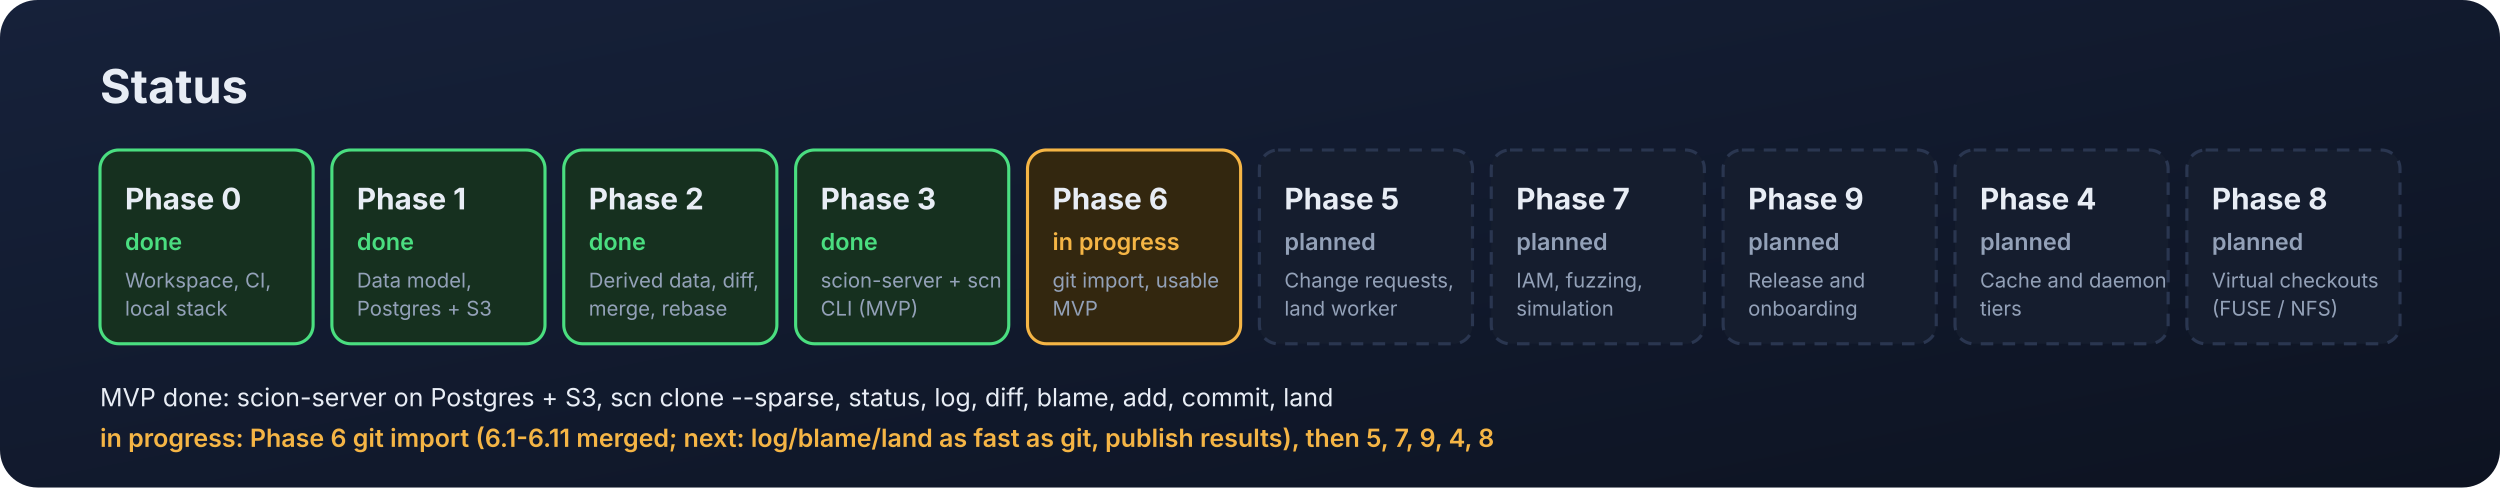
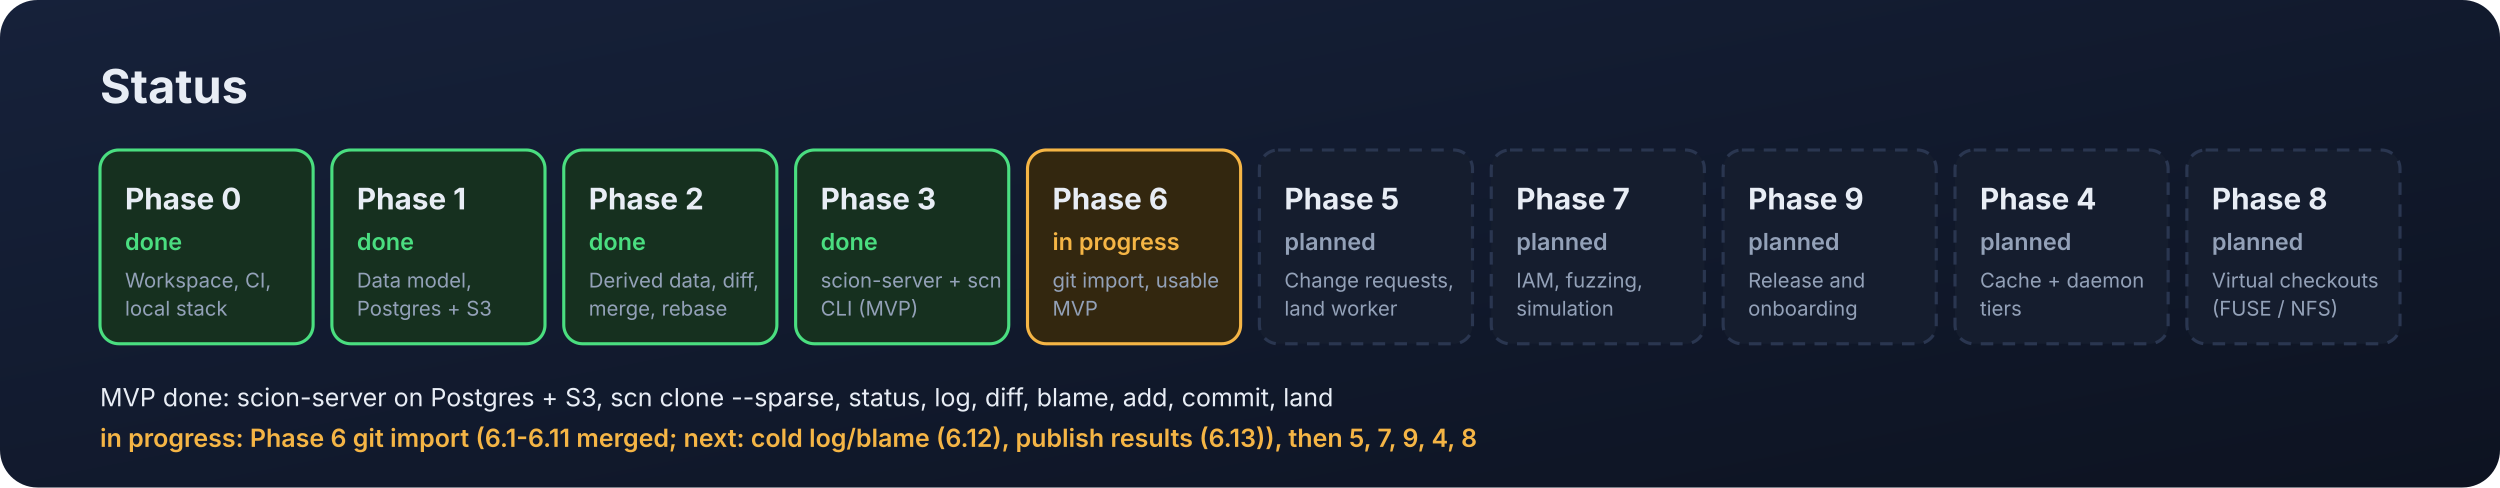
<svg xmlns="http://www.w3.org/2000/svg" width="1600" height="312" viewBox="0 0 1600 312" role="img" aria-label="Scion roadmap status by phase">
  <defs>
    <marker id="a-teal" viewBox="0 0 10 10" refX="9" refY="5" markerWidth="7" markerHeight="7" orient="auto-start-reverse">
      <path d="M0,0 L10,5 L0,10 z" fill="#2dd4bf" />
    </marker>
    <marker id="a-amber" viewBox="0 0 10 10" refX="9" refY="5" markerWidth="7" markerHeight="7" orient="auto-start-reverse">
      <path d="M0,0 L10,5 L0,10 z" fill="#f5b545" />
    </marker>
    <marker id="a-violet" viewBox="0 0 10 10" refX="9" refY="5" markerWidth="7" markerHeight="7" orient="auto-start-reverse">
      <path d="M0,0 L10,5 L0,10 z" fill="#a78bfa" />
    </marker>
    <marker id="a-muted" viewBox="0 0 10 10" refX="9" refY="5" markerWidth="7" markerHeight="7" orient="auto-start-reverse">
      <path d="M0,0 L10,5 L0,10 z" fill="#93a1b8" />
    </marker>
    <linearGradient id="glow" x1="0" y1="0" x2="1" y2="1">
      <stop offset="0" stop-color="#16213a" />
      <stop offset="1" stop-color="#0d1321" />
    </linearGradient>
  </defs>
  <rect x="0" y="0" width="1600" height="312" rx="24" fill="url(#glow)" />
  <text x="64" y="66" font-family="Inter, 'Segoe UI', -apple-system, BlinkMacSystemFont, Helvetica, Arial, sans-serif" font-size="30" fill="#e8edf5" font-weight="700" text-anchor="start">Status</text>
  <rect x="64.0" y="96" width="136.4" height="124" rx="12" fill="#16301f" stroke="#4ade80" stroke-width="2" />
  <text x="80.0" y="134" font-family="Inter, 'Segoe UI', -apple-system, BlinkMacSystemFont, Helvetica, Arial, sans-serif" font-size="19" fill="#e8edf5" font-weight="700" text-anchor="start">Phase 0</text>
  <text x="80.0" y="160" font-family="Inter, 'Segoe UI', -apple-system, BlinkMacSystemFont, Helvetica, Arial, sans-serif" font-size="15" fill="#4ade80" font-weight="600" text-anchor="start">done</text>
  <text x="80.0" y="184" font-family="Inter, 'Segoe UI', -apple-system, BlinkMacSystemFont, Helvetica, Arial, sans-serif" font-size="13" fill="#93a1b8" font-weight="400" text-anchor="start">Workspace, CI,</text>
  <text x="80.0" y="202" font-family="Inter, 'Segoe UI', -apple-system, BlinkMacSystemFont, Helvetica, Arial, sans-serif" font-size="13" fill="#93a1b8" font-weight="400" text-anchor="start">local stack</text>
  <rect x="212.4" y="96" width="136.4" height="124" rx="12" fill="#16301f" stroke="#4ade80" stroke-width="2" />
  <text x="228.4" y="134" font-family="Inter, 'Segoe UI', -apple-system, BlinkMacSystemFont, Helvetica, Arial, sans-serif" font-size="19" fill="#e8edf5" font-weight="700" text-anchor="start">Phase 1</text>
  <text x="228.4" y="160" font-family="Inter, 'Segoe UI', -apple-system, BlinkMacSystemFont, Helvetica, Arial, sans-serif" font-size="15" fill="#4ade80" font-weight="600" text-anchor="start">done</text>
  <text x="228.4" y="184" font-family="Inter, 'Segoe UI', -apple-system, BlinkMacSystemFont, Helvetica, Arial, sans-serif" font-size="13" fill="#93a1b8" font-weight="400" text-anchor="start">Data model,</text>
  <text x="228.4" y="202" font-family="Inter, 'Segoe UI', -apple-system, BlinkMacSystemFont, Helvetica, Arial, sans-serif" font-size="13" fill="#93a1b8" font-weight="400" text-anchor="start">Postgres + S3</text>
  <rect x="360.8" y="96" width="136.4" height="124" rx="12" fill="#16301f" stroke="#4ade80" stroke-width="2" />
  <text x="376.8" y="134" font-family="Inter, 'Segoe UI', -apple-system, BlinkMacSystemFont, Helvetica, Arial, sans-serif" font-size="19" fill="#e8edf5" font-weight="700" text-anchor="start">Phase 2</text>
  <text x="376.8" y="160" font-family="Inter, 'Segoe UI', -apple-system, BlinkMacSystemFont, Helvetica, Arial, sans-serif" font-size="15" fill="#4ade80" font-weight="600" text-anchor="start">done</text>
  <text x="376.8" y="184" font-family="Inter, 'Segoe UI', -apple-system, BlinkMacSystemFont, Helvetica, Arial, sans-serif" font-size="13" fill="#93a1b8" font-weight="400" text-anchor="start">Derived data, diff,</text>
  <text x="376.8" y="202" font-family="Inter, 'Segoe UI', -apple-system, BlinkMacSystemFont, Helvetica, Arial, sans-serif" font-size="13" fill="#93a1b8" font-weight="400" text-anchor="start">merge, rebase</text>
  <rect x="509.2" y="96" width="136.4" height="124" rx="12" fill="#16301f" stroke="#4ade80" stroke-width="2" />
  <text x="525.2" y="134" font-family="Inter, 'Segoe UI', -apple-system, BlinkMacSystemFont, Helvetica, Arial, sans-serif" font-size="19" fill="#e8edf5" font-weight="700" text-anchor="start">Phase 3</text>
  <text x="525.2" y="160" font-family="Inter, 'Segoe UI', -apple-system, BlinkMacSystemFont, Helvetica, Arial, sans-serif" font-size="15" fill="#4ade80" font-weight="600" text-anchor="start">done</text>
  <text x="525.2" y="184" font-family="Inter, 'Segoe UI', -apple-system, BlinkMacSystemFont, Helvetica, Arial, sans-serif" font-size="13" fill="#93a1b8" font-weight="400" text-anchor="start">scion-server + scn</text>
  <text x="525.2" y="202" font-family="Inter, 'Segoe UI', -apple-system, BlinkMacSystemFont, Helvetica, Arial, sans-serif" font-size="13" fill="#93a1b8" font-weight="400" text-anchor="start">CLI (MVP)</text>
  <rect x="657.6" y="96" width="136.4" height="124" rx="12" fill="#33270f" stroke="#f5b545" stroke-width="2" />
  <text x="673.6" y="134" font-family="Inter, 'Segoe UI', -apple-system, BlinkMacSystemFont, Helvetica, Arial, sans-serif" font-size="19" fill="#e8edf5" font-weight="700" text-anchor="start">Phase 6</text>
  <text x="673.6" y="160" font-family="Inter, 'Segoe UI', -apple-system, BlinkMacSystemFont, Helvetica, Arial, sans-serif" font-size="15" fill="#f5b545" font-weight="600" text-anchor="start">in progress</text>
  <text x="673.6" y="184" font-family="Inter, 'Segoe UI', -apple-system, BlinkMacSystemFont, Helvetica, Arial, sans-serif" font-size="13" fill="#93a1b8" font-weight="400" text-anchor="start">git import, usable</text>
  <text x="673.6" y="202" font-family="Inter, 'Segoe UI', -apple-system, BlinkMacSystemFont, Helvetica, Arial, sans-serif" font-size="13" fill="#93a1b8" font-weight="400" text-anchor="start">MVP</text>
  <rect x="806.0" y="96" width="136.4" height="124" rx="12" fill="#151d2e" stroke="#2a3650" stroke-width="2" stroke-dasharray="8 6" />
  <text x="822.0" y="134" font-family="Inter, 'Segoe UI', -apple-system, BlinkMacSystemFont, Helvetica, Arial, sans-serif" font-size="19" fill="#e8edf5" font-weight="700" text-anchor="start">Phase 5</text>
  <text x="822.0" y="160" font-family="Inter, 'Segoe UI', -apple-system, BlinkMacSystemFont, Helvetica, Arial, sans-serif" font-size="15" fill="#93a1b8" font-weight="600" text-anchor="start">planned</text>
  <text x="822.0" y="184" font-family="Inter, 'Segoe UI', -apple-system, BlinkMacSystemFont, Helvetica, Arial, sans-serif" font-size="13" fill="#93a1b8" font-weight="400" text-anchor="start">Change requests,</text>
  <text x="822.0" y="202" font-family="Inter, 'Segoe UI', -apple-system, BlinkMacSystemFont, Helvetica, Arial, sans-serif" font-size="13" fill="#93a1b8" font-weight="400" text-anchor="start">land worker</text>
  <rect x="954.4" y="96" width="136.4" height="124" rx="12" fill="#151d2e" stroke="#2a3650" stroke-width="2" stroke-dasharray="8 6" />
  <text x="970.4" y="134" font-family="Inter, 'Segoe UI', -apple-system, BlinkMacSystemFont, Helvetica, Arial, sans-serif" font-size="19" fill="#e8edf5" font-weight="700" text-anchor="start">Phase 7</text>
  <text x="970.4" y="160" font-family="Inter, 'Segoe UI', -apple-system, BlinkMacSystemFont, Helvetica, Arial, sans-serif" font-size="15" fill="#93a1b8" font-weight="600" text-anchor="start">planned</text>
  <text x="970.4" y="184" font-family="Inter, 'Segoe UI', -apple-system, BlinkMacSystemFont, Helvetica, Arial, sans-serif" font-size="13" fill="#93a1b8" font-weight="400" text-anchor="start">IAM, fuzzing,</text>
  <text x="970.4" y="202" font-family="Inter, 'Segoe UI', -apple-system, BlinkMacSystemFont, Helvetica, Arial, sans-serif" font-size="13" fill="#93a1b8" font-weight="400" text-anchor="start">simulation</text>
  <rect x="1102.8" y="96" width="136.4" height="124" rx="12" fill="#151d2e" stroke="#2a3650" stroke-width="2" stroke-dasharray="8 6" />
  <text x="1118.8" y="134" font-family="Inter, 'Segoe UI', -apple-system, BlinkMacSystemFont, Helvetica, Arial, sans-serif" font-size="19" fill="#e8edf5" font-weight="700" text-anchor="start">Phase 9</text>
  <text x="1118.8" y="160" font-family="Inter, 'Segoe UI', -apple-system, BlinkMacSystemFont, Helvetica, Arial, sans-serif" font-size="15" fill="#93a1b8" font-weight="600" text-anchor="start">planned</text>
  <text x="1118.8" y="184" font-family="Inter, 'Segoe UI', -apple-system, BlinkMacSystemFont, Helvetica, Arial, sans-serif" font-size="13" fill="#93a1b8" font-weight="400" text-anchor="start">Release and</text>
  <text x="1118.8" y="202" font-family="Inter, 'Segoe UI', -apple-system, BlinkMacSystemFont, Helvetica, Arial, sans-serif" font-size="13" fill="#93a1b8" font-weight="400" text-anchor="start">onboarding</text>
  <rect x="1251.2" y="96" width="136.4" height="124" rx="12" fill="#151d2e" stroke="#2a3650" stroke-width="2" stroke-dasharray="8 6" />
  <text x="1267.2" y="134" font-family="Inter, 'Segoe UI', -apple-system, BlinkMacSystemFont, Helvetica, Arial, sans-serif" font-size="19" fill="#e8edf5" font-weight="700" text-anchor="start">Phase 4</text>
  <text x="1267.2" y="160" font-family="Inter, 'Segoe UI', -apple-system, BlinkMacSystemFont, Helvetica, Arial, sans-serif" font-size="15" fill="#93a1b8" font-weight="600" text-anchor="start">planned</text>
-   <text x="1267.2" y="184" font-family="Inter, 'Segoe UI', -apple-system, BlinkMacSystemFont, Helvetica, Arial, sans-serif" font-size="13" fill="#93a1b8" font-weight="400" text-anchor="start">Cache and daemon</text>
+   <text x="1267.2" y="184" font-family="Inter, 'Segoe UI', -apple-system, BlinkMacSystemFont, Helvetica, Arial, sans-serif" font-size="13" fill="#93a1b8" font-weight="400" text-anchor="start">Cache + daemon</text>
  <text x="1267.2" y="202" font-family="Inter, 'Segoe UI', -apple-system, BlinkMacSystemFont, Helvetica, Arial, sans-serif" font-size="13" fill="#93a1b8" font-weight="400" text-anchor="start">tiers</text>
  <rect x="1399.6" y="96" width="136.4" height="124" rx="12" fill="#151d2e" stroke="#2a3650" stroke-width="2" stroke-dasharray="8 6" />
  <text x="1415.6" y="134" font-family="Inter, 'Segoe UI', -apple-system, BlinkMacSystemFont, Helvetica, Arial, sans-serif" font-size="19" fill="#e8edf5" font-weight="700" text-anchor="start">Phase 8</text>
  <text x="1415.6" y="160" font-family="Inter, 'Segoe UI', -apple-system, BlinkMacSystemFont, Helvetica, Arial, sans-serif" font-size="15" fill="#93a1b8" font-weight="600" text-anchor="start">planned</text>
  <text x="1415.6" y="184" font-family="Inter, 'Segoe UI', -apple-system, BlinkMacSystemFont, Helvetica, Arial, sans-serif" font-size="13" fill="#93a1b8" font-weight="400" text-anchor="start">Virtual checkouts</text>
  <text x="1415.6" y="202" font-family="Inter, 'Segoe UI', -apple-system, BlinkMacSystemFont, Helvetica, Arial, sans-serif" font-size="13" fill="#93a1b8" font-weight="400" text-anchor="start">(FUSE / NFS)</text>
  <text x="64" y="260" font-family="Inter, 'Segoe UI', -apple-system, BlinkMacSystemFont, Helvetica, Arial, sans-serif" font-size="16" fill="#e8edf5" font-weight="400" text-anchor="start">MVP done: scion-server on Postgres + S3, scn clone --sparse, status, log, diff, blame, add, commit, land</text>
-   <text x="64" y="286" font-family="Inter, 'Segoe UI', -apple-system, BlinkMacSystemFont, Helvetica, Arial, sans-serif" font-size="16" fill="#f5b545" font-weight="600" text-anchor="start">in progress: Phase 6 git import (6.1-6.11 merged; next: log/blame/land as fast as git, publish results), then 5, 7, 9, 4, 8</text>
+   <text x="64" y="286" font-family="Inter, 'Segoe UI', -apple-system, BlinkMacSystemFont, Helvetica, Arial, sans-serif" font-size="16" fill="#f5b545" font-weight="600" text-anchor="start">in progress: Phase 6 git import (6.1-6.11 merged; next: cold log/blame (6.12), publish results (6.13)), then 5, 7, 9, 4, 8</text>
</svg>
